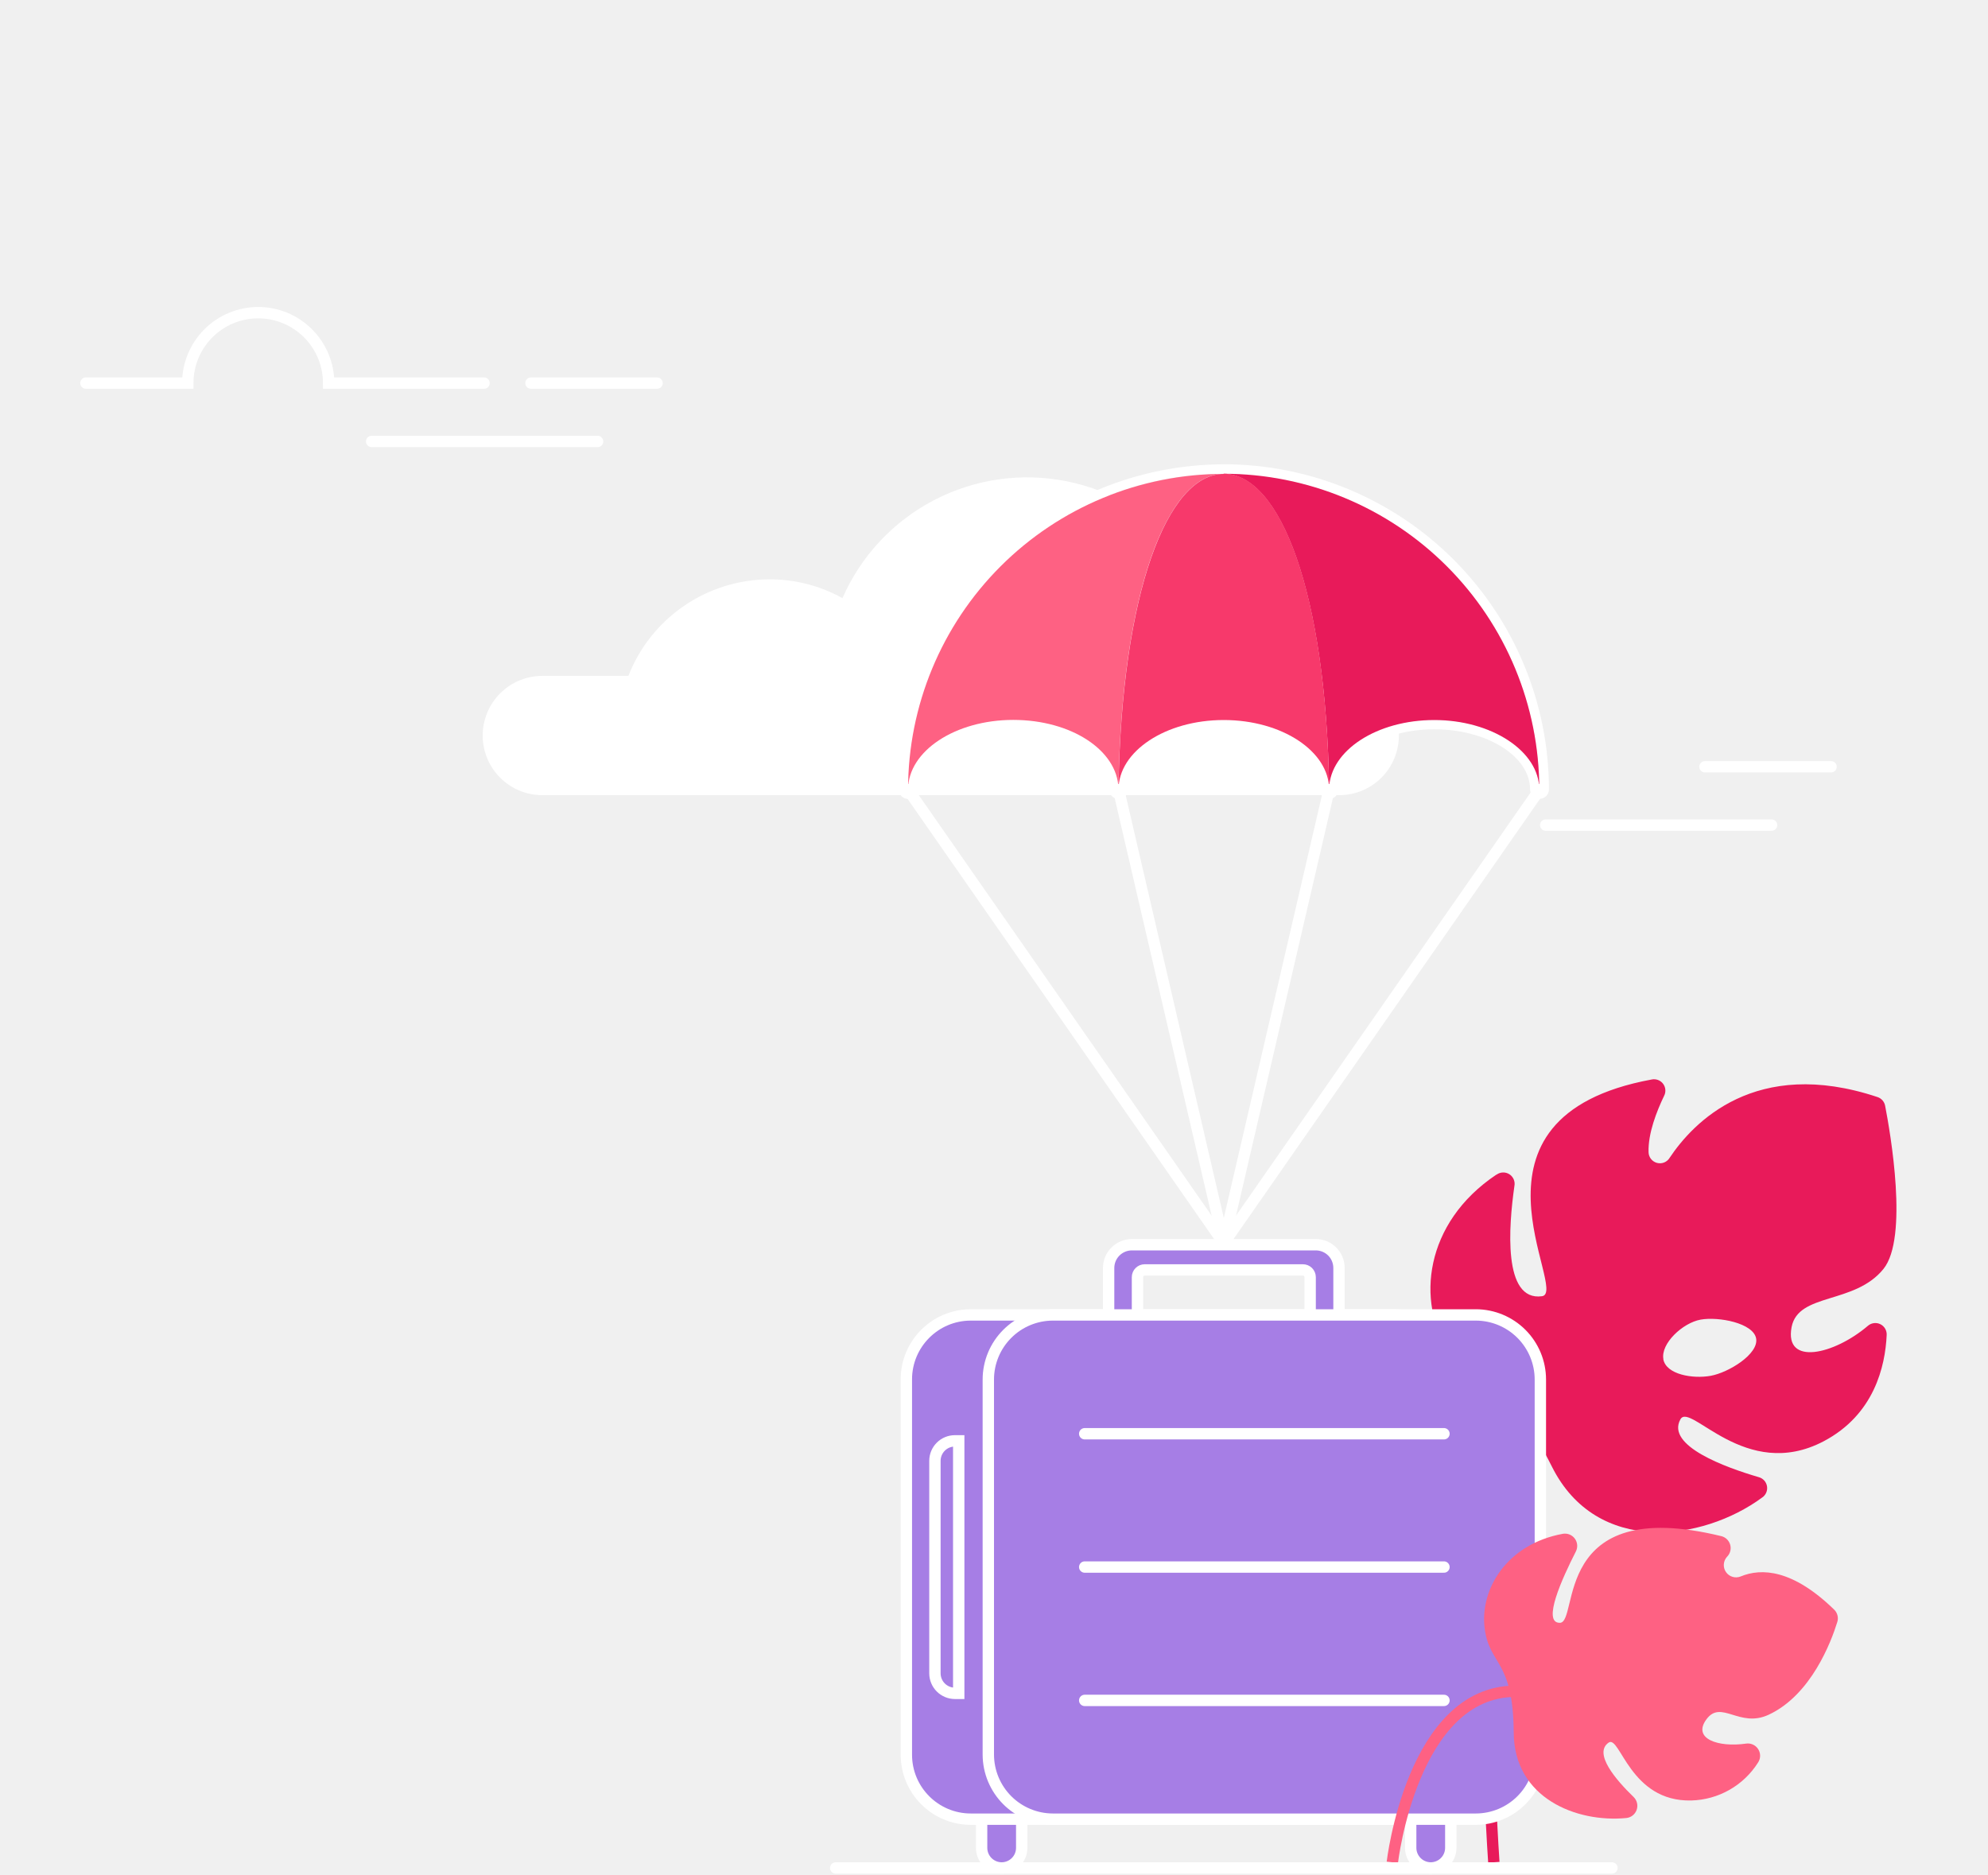
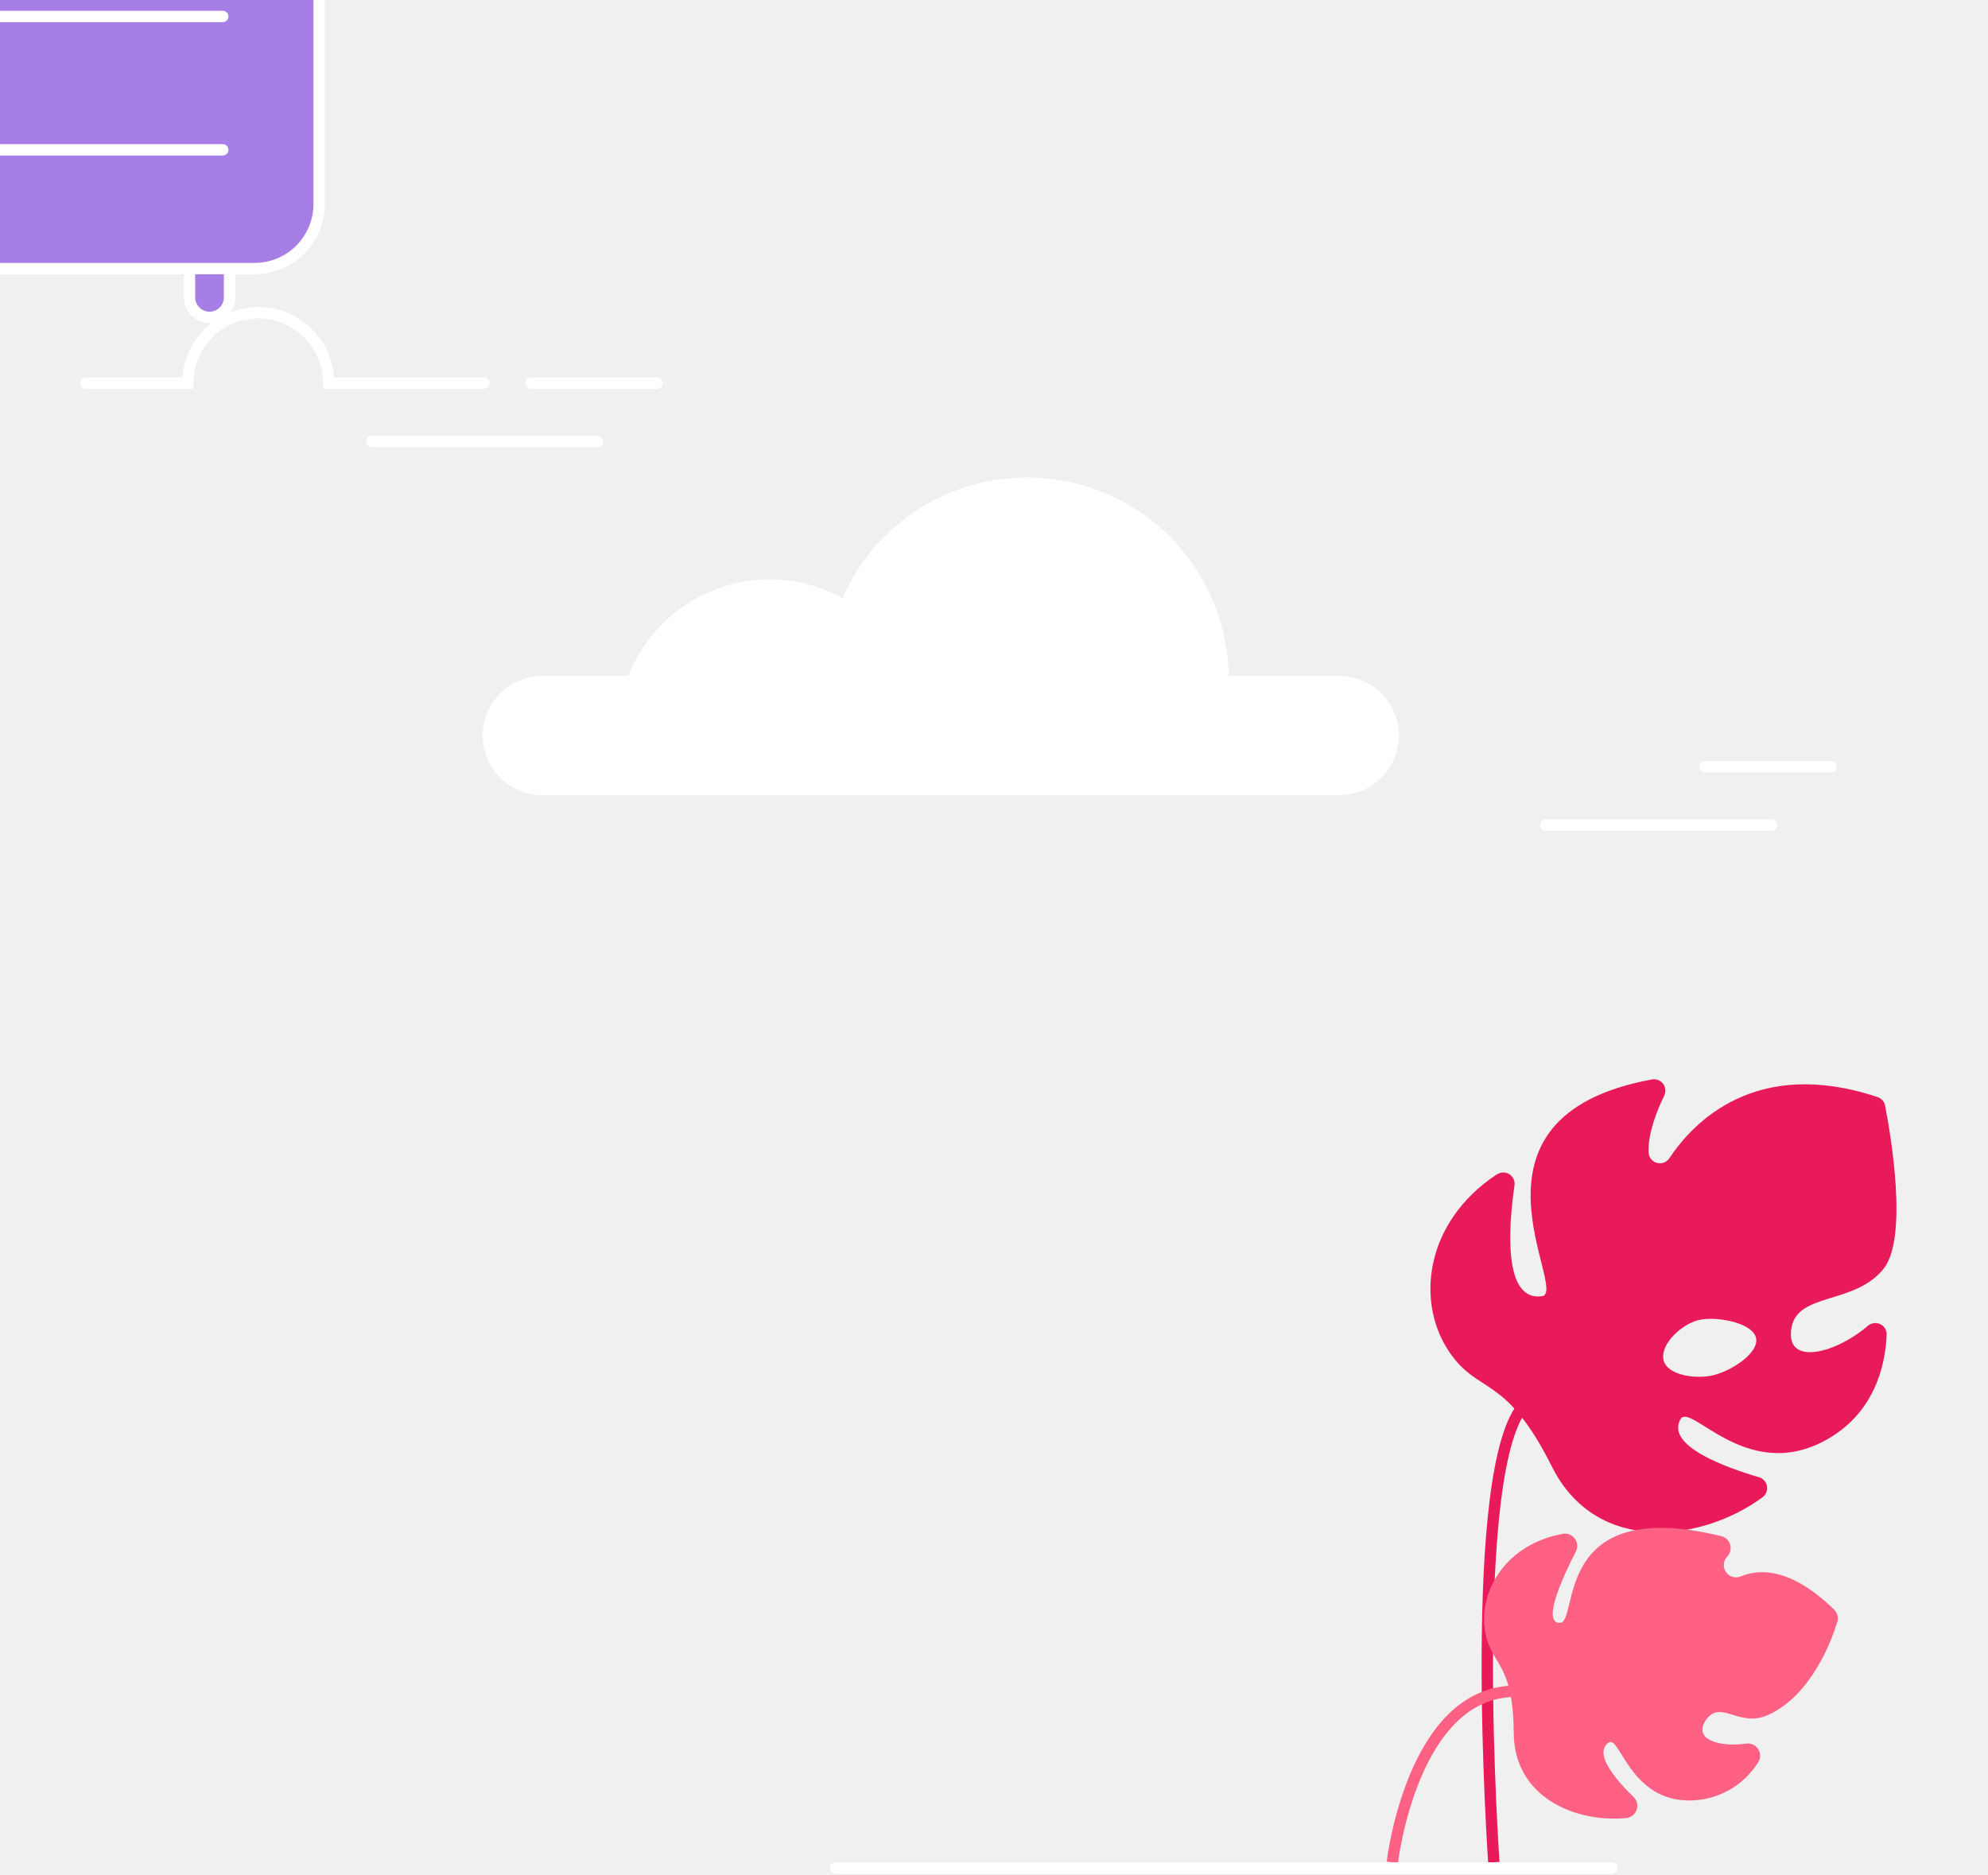
- <svg xmlns="http://www.w3.org/2000/svg" width="350" height="330" viewBox="0 0 350 330" fill="none">
+ <svg xmlns="http://www.w3.org/2000/svg" viewBox="0 0 350 330" fill="none">
  <g id="secondary-award-from 1">
    <animate id="a_initial" attributeType="CSS" attributeName="opacity" values="0; 1" dur="330ms" />
    <g id="leaf_big">
      <path id="leaf_big_body" d="M263.47 206.82C263.795 206.58 264.184 206.444 264.588 206.43C264.991 206.415 265.39 206.524 265.731 206.74C266.072 206.956 266.339 207.271 266.498 207.642C266.656 208.013 266.699 208.424 266.62 208.82C265.62 215.82 264.55 229.15 271.47 228.22C276.41 227.56 254.82 196.69 290.79 190.06C291.162 189.982 291.548 190.011 291.903 190.145C292.259 190.278 292.569 190.51 292.797 190.813C293.026 191.116 293.164 191.478 293.194 191.856C293.225 192.235 293.147 192.614 292.97 192.95C291.65 195.69 290.14 199.56 290.24 202.85C290.248 203.283 290.396 203.702 290.663 204.044C290.93 204.386 291.301 204.632 291.719 204.744C292.138 204.857 292.582 204.831 292.984 204.67C293.386 204.508 293.725 204.221 293.95 203.85C298.05 197.7 309.05 185.99 330.54 193.15C330.883 193.261 331.189 193.463 331.427 193.734C331.665 194.005 331.825 194.335 331.89 194.69C332.82 199.49 336.02 217.93 331.6 223.41C326.51 229.72 316.6 227.55 315.42 233.66C314.12 240.57 322.93 238.48 328.84 233.44C329.138 233.177 329.507 233.008 329.9 232.956C330.294 232.903 330.695 232.969 331.051 233.145C331.407 233.321 331.703 233.599 331.9 233.943C332.098 234.288 332.188 234.684 332.16 235.08C331.91 240.53 329.98 249.08 321.04 253.77C307.26 260.98 297.56 246.77 295.85 249.89C293.26 254.55 303.79 258.36 309.63 260.07C310.001 260.168 310.336 260.371 310.595 260.654C310.855 260.938 311.026 261.29 311.091 261.669C311.155 262.047 311.109 262.436 310.958 262.789C310.807 263.143 310.558 263.445 310.24 263.66C299.72 271.4 281.11 273.94 273.24 258.25C264.94 241.66 260.31 245.76 255.05 237.87C249.34 229.3 250.72 215.33 263.43 206.82H263.47ZM292.83 239.29C293.33 242.02 298.03 242.8 301.18 242.23C304.33 241.66 309.65 238.4 309.18 235.67C308.71 232.94 302.56 231.77 299.4 232.34C296.24 232.91 292.35 236.56 292.85 239.29" fill="#E81A5A">
-         <animateTransform attributeName="transform" type="rotate" values="0 268 247; 5 268 247; 0 268 247" dur="4s" repeatCount="indefinite" additive="sum" />
+         <animateTransform attributeName="transform" type="rotate" values="4 245 327; -3 245 327; 4 245 327" dur="1400ms" repeatCount="indefinite" calcMode="spline" keySplines="0.33 0 0.67 1; 0.33 0 0.67 1" />
      </path>
      <path id="leaf_big_bottom" d="M263 327.88C263 327.88 258.09 257.61 268.54 247.16" stroke="#E81A5A" stroke-width="2" stroke-miterlimit="10" />
    </g>
    <g id="clouds">
-       <animate begin="a_motion_luggage.end - 200ms" attributeType="CSS" attributeName="opacity" values="1; 0" dur="500ms" fill="freeze" />
+       <animateMotion begin="400ms" values="0 0; 0 -200" dur="733ms" />
+       <animate attributeType="CSS" attributeName="opacity" values="1;0" dur="733ms" calcMode="spline" keySplines="0.33 0 0.67 1" fill="freeze" />
      <g id="cloud_top">
-         <animateMotion values="50 0; 0 0" dur="330ms" />
-         <animateMotion begin="a_motion_luggage.end - 200ms" values="0 0; 0 -100" dur="500ms" />
+         <animate attributeType="CSS" attributeName="opacity" values="0;1" dur="167ms" calcMode="spline" keySplines="0.33 0 0.67 1" />
+         <animateMotion values="90 0; 0 0" dur="400ms" />
        <path d="M65.43 77.72H105.21" stroke="white" stroke-width="2" stroke-miterlimit="10" stroke-linecap="round" />
        <path d="M85.22 67.45H57.86C57.86 64.161 56.554 61.007 54.228 58.682C51.903 56.356 48.749 55.05 45.46 55.05C42.171 55.05 39.017 56.356 36.692 58.682C34.366 61.007 33.06 64.161 33.06 67.45H15.13" stroke="white" stroke-width="2" stroke-miterlimit="10" stroke-linecap="round" />
        <path d="M93.48 67.45H115.68" stroke="white" stroke-width="2" stroke-miterlimit="10" stroke-linecap="round" />
      </g>
      <g id="cloud_bottom">
-         <animateMotion values="100 0; 0 0" dur="330ms" calcMode="spline" keySplines="0 0.04 0.325 1" />
-         <animateMotion begin="a_motion_luggage.end - 300ms" values="0 0; 0 -100" dur="500ms" />
+         <animate attributeType="CSS" attributeName="opacity" values="0;1" dur="167ms" calcMode="spline" keySplines="0.33 0 0.67 1" />
+         <animateMotion values="60 0; 0 0" dur="400ms" />
        <path d="M235.77 119H216.32C216.198 110.896 213.305 103.078 208.124 96.846C202.942 90.614 195.784 86.344 187.838 84.744C179.893 83.144 171.64 84.312 164.45 88.054C157.261 91.795 151.569 97.885 148.32 105.31C144.378 103.122 139.939 101.982 135.43 102C130.068 102.018 124.835 103.649 120.412 106.681C115.989 109.713 112.581 114.005 110.63 119H95.48C92.695 119 90.025 120.106 88.055 122.075C86.086 124.045 84.98 126.715 84.98 129.5C84.98 132.285 86.086 134.955 88.055 136.925C90.025 138.894 92.695 140 95.48 140H235.78C238.565 140 241.235 138.894 243.205 136.925C245.174 134.955 246.28 132.285 246.28 129.5C246.28 126.715 245.174 124.045 243.205 122.075C241.235 120.106 238.565 119 235.78 119" fill="white" />
        <path d="M272.13 145.27H311.9" stroke="white" stroke-width="2" stroke-miterlimit="10" stroke-linecap="round" />
        <path d="M300.17 135H322.37" stroke="white" stroke-width="2" stroke-miterlimit="10" stroke-linecap="round" />
      </g>
    </g>
-     <g>
+     <g transform="translate(-215 -273)">
+       <animateMotion id="a_motion_luggage" dur="1739ms" additive="sum" path="M179 111C203.19 101.76 208.8 95.16 208.42 90.56C207.18 75.43 138.73 51.78 96 84C93.07 86.21 64.34 108.52 67 138C70.54 177.18 126.83 199.15 142.7 205.35C196.35 226.29 237.13 214.14 244.48 232.53C247.37 239.78 245.26 252.22 223 275" fill="freeze" />
      <g id="luggage">
        <animateTransform attributeName="transform" type="translate" values="215 273" />
-         <animateMotion id="a_motion_luggage" dur="1550ms" additive="sum" path="M179 111C203.19 101.76 208.8 95.16 208.42 90.56C207.18 75.43 138.73 51.78 96 84C93.07 86.21 64.34 108.52 67 138C70.54 177.18 126.83 199.15 142.7 205.35C196.35 226.29 237.13 214.14 244.48 232.53C247.37 239.78 245.26 252.22 223 275" />
-         <animateTransform attributeName="transform" type="scale" values="0.3; 1" dur="1550ms" additive="sum" />
+         <animateTransform attributeName="transform" type="scale" values="0.1; 1" dur="1433ms" additive="sum" calcMode="spline" keySplines="0.33, 0, 0.67, 1" />
+         <animateTransform attributeName="transform" type="rotate" values="30 215 273; -30 215 273; 20 215 273; 18 215 273; -6 215 273; 0 215 273" dur="1367ms" additive="sum" />
        <animateTransform attributeName="transform" type="translate" values="-215 -273" additive="sum" />
        <g>
          <path d="M251.89 328.88C252.825 328.877 253.722 328.505 254.383 327.843C255.045 327.182 255.417 326.285 255.42 325.35V320.28C255.42 319.344 255.048 318.446 254.386 317.784C253.724 317.122 252.826 316.75 251.89 316.75C250.954 316.75 250.056 317.122 249.394 317.784C248.732 318.446 248.36 319.344 248.36 320.28V325.35C248.365 326.285 248.739 327.179 249.4 327.84C250.061 328.501 250.955 328.875 251.89 328.88" fill="#A67EE5" />
          <path d="M251.89 328.88C252.825 328.877 253.722 328.505 254.383 327.843C255.045 327.182 255.417 326.285 255.42 325.35V320.28C255.42 319.344 255.048 318.446 254.386 317.784C253.724 317.122 252.826 316.75 251.89 316.75C250.954 316.75 250.056 317.122 249.394 317.784C248.732 318.446 248.36 319.344 248.36 320.28V325.35C248.365 326.285 248.739 327.179 249.4 327.84C250.061 328.501 250.955 328.875 251.89 328.88V328.88Z" stroke="white" stroke-width="2" stroke-miterlimit="10" />
          <path d="M176.35 328.88C177.285 328.877 178.182 328.505 178.843 327.843C179.505 327.182 179.877 326.285 179.88 325.35V320.28C179.88 319.344 179.508 318.446 178.846 317.784C178.184 317.122 177.286 316.75 176.35 316.75C175.414 316.75 174.516 317.122 173.854 317.784C173.192 318.446 172.82 319.344 172.82 320.28V325.35C172.823 326.285 173.195 327.182 173.857 327.843C174.518 328.505 175.415 328.877 176.35 328.88" fill="#A67EE5" />
          <path d="M176.35 328.88C177.285 328.877 178.182 328.505 178.843 327.843C179.505 327.182 179.877 326.285 179.88 325.35V320.28C179.88 319.344 179.508 318.446 178.846 317.784C178.184 317.122 177.286 316.75 176.35 316.75C175.414 316.75 174.516 317.122 173.854 317.784C173.192 318.446 172.82 319.344 172.82 320.28V325.35C172.823 326.285 173.195 327.182 173.857 327.843C174.518 328.505 175.415 328.877 176.35 328.88V328.88Z" stroke="white" stroke-width="2" stroke-miterlimit="10" />
          <path d="M170.92 320.29H245.42C248.428 320.282 251.31 319.084 253.437 316.957C255.564 314.83 256.762 311.948 256.77 308.94V242.86C256.762 239.852 255.564 236.97 253.437 234.843C251.31 232.716 248.428 231.518 245.42 231.51H170.92C167.912 231.518 165.03 232.716 162.903 234.843C160.776 236.97 159.578 239.852 159.57 242.86V308.94C159.578 311.948 160.776 314.83 162.903 316.957C165.03 319.084 167.912 320.282 170.92 320.29" fill="#A67EE5" />
          <path d="M245.42 231.51H170.92C164.652 231.51 159.57 236.592 159.57 242.86V308.94C159.57 315.208 164.652 320.29 170.92 320.29H245.42C251.688 320.29 256.77 315.208 256.77 308.94V242.86C256.77 236.592 251.688 231.51 245.42 231.51Z" stroke="white" stroke-width="2" stroke-miterlimit="10" />
          <path d="M199.26 219.15H231.66C232.741 219.153 233.778 219.583 234.542 220.348C235.307 221.113 235.737 222.149 235.74 223.23V239.23C235.74 239.546 235.615 239.848 235.391 240.071C235.168 240.295 234.866 240.42 234.55 240.42H231.85C231.534 240.42 231.232 240.295 231.009 240.071C230.785 239.848 230.66 239.546 230.66 239.23V224.86C230.66 224.523 230.526 224.2 230.288 223.962C230.05 223.724 229.727 223.59 229.39 223.59H201.53C201.193 223.59 200.87 223.724 200.632 223.962C200.394 224.2 200.26 224.523 200.26 224.86V239.24C200.26 239.556 200.135 239.858 199.911 240.081C199.688 240.305 199.386 240.43 199.07 240.43H196.37C196.054 240.43 195.752 240.305 195.529 240.081C195.305 239.858 195.18 239.556 195.18 239.24V223.24C195.185 222.158 195.618 221.122 196.384 220.357C197.151 219.593 198.188 219.163 199.27 219.16" fill="#A67EE5" />
          <path d="M199.26 219.15H231.66C232.741 219.153 233.778 219.583 234.542 220.348C235.307 221.113 235.737 222.149 235.74 223.23V239.23C235.74 239.546 235.615 239.848 235.391 240.071C235.168 240.295 234.866 240.42 234.55 240.42H231.85C231.534 240.42 231.232 240.295 231.009 240.071C230.785 239.848 230.66 239.546 230.66 239.23V224.86C230.66 224.523 230.526 224.2 230.288 223.962C230.05 223.724 229.727 223.59 229.39 223.59H201.53C201.193 223.59 200.87 223.724 200.632 223.962C200.394 224.2 200.26 224.523 200.26 224.86V239.24C200.26 239.556 200.135 239.858 199.911 240.081C199.688 240.305 199.386 240.43 199.07 240.43H196.37C196.054 240.43 195.752 240.305 195.529 240.081C195.305 239.858 195.18 239.556 195.18 239.24V223.24C195.183 222.158 195.613 221.121 196.377 220.354C197.142 219.588 198.178 219.155 199.26 219.15Z" stroke="white" stroke-width="2" stroke-miterlimit="10" />
          <path d="M185.34 320.29H259.84C262.848 320.282 265.73 319.084 267.857 316.957C269.984 314.83 271.182 311.948 271.19 308.94V242.86C271.182 239.852 269.984 236.97 267.857 234.843C265.73 232.716 262.848 231.518 259.84 231.51H185.34C182.334 231.521 179.454 232.72 177.33 234.847C175.205 236.973 174.008 239.854 174 242.86V308.94C174.011 311.947 175.21 314.828 177.336 316.954C179.462 319.08 182.343 320.279 185.35 320.29" fill="#A67EE5" />
          <path d="M185.34 320.29H259.84C262.848 320.282 265.73 319.084 267.857 316.957C269.984 314.83 271.182 311.948 271.19 308.94V242.86C271.182 239.852 269.984 236.97 267.857 234.843C265.73 232.716 262.848 231.518 259.84 231.51H185.34C182.334 231.521 179.454 232.72 177.33 234.847C175.205 236.973 174.008 239.854 174 242.86V308.94C174.011 311.945 175.208 314.825 177.332 316.951C179.457 319.076 182.335 320.277 185.34 320.29V320.29Z" stroke="white" stroke-width="2" stroke-miterlimit="10" />
          <path d="M254.22 252.43H190.97" stroke="white" stroke-width="2" stroke-miterlimit="10" stroke-linecap="round" />
          <path d="M254.22 275.9H190.97" stroke="white" stroke-width="2" stroke-miterlimit="10" stroke-linecap="round" />
          <path d="M254.22 299.38H190.97" stroke="white" stroke-width="2" stroke-miterlimit="10" stroke-linecap="round" />
          <path d="M168.12 253.68H168.79V298.14H168.12C167.189 298.137 166.297 297.767 165.637 297.11C164.978 296.452 164.605 295.561 164.6 294.63V257.2C164.6 256.738 164.691 256.28 164.868 255.853C165.045 255.426 165.304 255.038 165.631 254.711C165.958 254.384 166.346 254.125 166.773 253.948C167.2 253.771 167.658 253.68 168.12 253.68" fill="#A67EE5" />
          <path d="M168.12 253.68H168.79V298.14H168.12C167.189 298.137 166.297 297.767 165.637 297.11C164.978 296.452 164.605 295.561 164.6 294.63V257.2C164.6 256.266 164.971 255.371 165.631 254.711C166.291 254.051 167.186 253.68 168.12 253.68V253.68Z" stroke="white" stroke-width="2" stroke-miterlimit="10" />
        </g>
        <g>
          <path d="M215.46 83.44C230.19 83.451 244.314 89.308 254.728 99.726C265.142 110.144 270.995 124.27 271 139C271 132.24 262.7 126.75 252.47 126.75C242.24 126.75 234.16 132.1 233.95 138.75C233.95 138.83 233.95 138.92 233.95 139.01C233.95 132.25 225.65 126.76 215.42 126.76C205.19 126.76 196.88 132.25 196.88 139.01C196.88 138.92 196.88 138.84 196.88 138.75C196.66 132.11 188.46 126.75 178.36 126.75C168.26 126.75 159.84 132.24 159.84 139C159.839 131.699 161.276 124.47 164.069 117.725C166.862 110.98 170.957 104.851 176.119 99.689C181.281 94.527 187.41 90.432 194.155 87.639C200.9 84.846 208.129 83.409 215.43 83.41L215.46 83.44ZM215.43 81.75C200.258 81.776 185.716 87.818 174.992 98.55C164.267 109.282 158.236 123.828 158.22 139C158.22 139.218 158.263 139.434 158.346 139.635C158.43 139.837 158.552 140.02 158.706 140.174C158.86 140.328 159.043 140.45 159.245 140.534C159.446 140.617 159.662 140.66 159.88 140.66C160.098 140.66 160.314 140.617 160.515 140.534C160.717 140.45 160.9 140.328 161.054 140.174C161.208 140.02 161.33 139.837 161.414 139.635C161.497 139.434 161.54 139.218 161.54 139C161.54 133.16 169.11 128.41 178.41 128.41C187.52 128.41 195.09 133.07 195.27 138.79V139C195.27 139.44 195.445 139.862 195.756 140.174C196.068 140.485 196.49 140.66 196.93 140.66C197.37 140.66 197.792 140.485 198.104 140.174C198.415 139.862 198.59 139.44 198.59 139C198.59 133.16 206.16 128.41 215.46 128.41C224.76 128.41 232.33 133.16 232.33 139C232.33 139.44 232.505 139.862 232.816 140.174C233.128 140.485 233.55 140.66 233.99 140.66C234.43 140.66 234.852 140.485 235.164 140.174C235.475 139.862 235.65 139.44 235.65 139V138.79C235.83 133.06 243.39 128.4 252.51 128.4C261.81 128.4 269.38 133.15 269.38 138.99C269.38 139.43 269.555 139.852 269.866 140.164C270.178 140.475 270.6 140.65 271.04 140.65C271.48 140.65 271.902 140.475 272.214 140.164C272.525 139.852 272.7 139.43 272.7 138.99C272.687 123.814 266.654 109.263 255.924 98.53C245.195 87.797 230.646 81.758 215.47 81.74" fill="white" />
          <path d="M215.46 83.44C225.38 83.44 233.46 104.34 234 138.77C234.21 132.12 242.41 126.77 252.52 126.77C262.63 126.77 271 132.27 271 139C271 124.257 265.143 110.117 254.718 99.692C244.293 89.267 230.153 83.41 215.41 83.41" fill="#E81A5A" />
          <path d="M215.45 83.44C200.713 83.44 186.579 89.293 176.156 99.712C165.733 110.131 159.875 124.263 159.87 139C159.87 132.24 168.17 126.75 178.39 126.75C188.61 126.75 196.69 132.1 196.91 138.75C197.43 104.32 205.52 83.43 215.44 83.43" fill="#FE6183" />
          <path d="M215.46 83.44C205.53 83.44 197.46 104.34 196.92 138.76C196.92 138.85 196.92 138.93 196.92 139.02C196.92 132.26 205.22 126.77 215.45 126.77C225.68 126.77 234 132.27 234 139C234 138.91 234 138.83 234 138.74C233.49 104.31 225.4 83.41 215.48 83.41" fill="#F7396B" />
          <path d="M215.46 218.86L159.87 139.03" stroke="white" stroke-width="2" stroke-linecap="round" stroke-linejoin="round" />
          <path d="M215.46 218.86L196.93 139.03" stroke="white" stroke-width="2" stroke-linecap="round" stroke-linejoin="round" />
          <path d="M233.99 139.03L215.46 218.86" stroke="white" stroke-width="2" stroke-linecap="round" stroke-linejoin="round" />
          <path d="M271.04 139.03L215.46 218.86" stroke="white" stroke-width="2" stroke-linecap="round" stroke-linejoin="round" />
        </g>
      </g>
    </g>
    <g id="leaf_small">
-       <animateTransform attributeName="transform" type="rotate" values="0 245 327; 5 245 327; 0 245 327" dur="4s" repeatCount="indefinite" additive="sum" />
+       <animateTransform attributeName="transform" type="rotate" values="6 245 327; -4 245 327; 6 245 327" dur="1400ms" repeatCount="indefinite" calcMode="spline" keySplines="0.33 0 0.67 1; 0.33 0 0.67 1" />
      <path d="M322.92 283.4C323.203 283.676 323.404 284.024 323.501 284.407C323.598 284.79 323.588 285.193 323.47 285.57C322.41 289 318.89 298.42 311.37 301.91C306.24 304.29 303.04 299.21 300.45 302.68C297.86 306.15 302.55 307.68 307.37 306.99C307.786 306.922 308.213 306.977 308.599 307.149C308.984 307.32 309.311 307.601 309.538 307.956C309.766 308.311 309.885 308.726 309.88 309.147C309.874 309.569 309.746 309.98 309.51 310.33C308.252 312.319 306.524 313.968 304.479 315.131C302.433 316.294 300.132 316.936 297.78 317C286.94 317.27 285.23 305.42 283.21 306.81C280.49 308.7 284.48 313.36 287.6 316.38C287.899 316.667 288.109 317.034 288.206 317.437C288.302 317.84 288.28 318.262 288.143 318.653C288.006 319.044 287.76 319.388 287.433 319.642C287.106 319.897 286.713 320.053 286.3 320.09C277.54 320.93 266.58 316.58 266.5 305.09C266.42 292.15 262.25 293.29 261.39 286.74C260.48 279.86 265.27 271.86 275.13 270.05C275.527 269.978 275.935 270.018 276.31 270.166C276.685 270.314 277.011 270.563 277.252 270.887C277.492 271.211 277.637 271.595 277.67 271.997C277.704 272.398 277.624 272.801 277.44 273.16C275.03 277.89 271.44 285.76 274.62 285.72C278.08 285.72 273.04 263.14 303.05 270.46C303.412 270.549 303.745 270.731 304.016 270.987C304.287 271.243 304.487 271.565 304.597 271.921C304.707 272.278 304.722 272.657 304.642 273.021C304.562 273.385 304.389 273.722 304.14 274L304.04 274.11C303.713 274.473 303.519 274.935 303.489 275.422C303.459 275.91 303.595 276.392 303.874 276.793C304.154 277.193 304.56 277.486 305.028 277.626C305.496 277.765 305.997 277.742 306.45 277.56C310.11 276.04 315.61 276.29 322.92 283.4" fill="#FE6183" />
      <path d="M245.13 327.88C245.13 327.88 248.61 297.77 266.83 297.77" stroke="#FE6183" stroke-width="2" stroke-miterlimit="10" />
    </g>
    <g id="ground">
-       <animateTransform attributeName="transform" type="translate" values="-100 0; 0 0" dur="330ms" begin="a_initial.begin" fill="freeze" />
+       <animateTransform attributeName="transform" type="translate" values="-100 0; 0 0" dur="233ms" fill="freeze" calcMode="spline" keySplines="0.17, -0.17, 0.01, 1" />
      <path d="M147.13 328.88H283.79" stroke="white" stroke-width="2" stroke-miterlimit="10" stroke-linecap="round" />
    </g>
  </g>
</svg>
